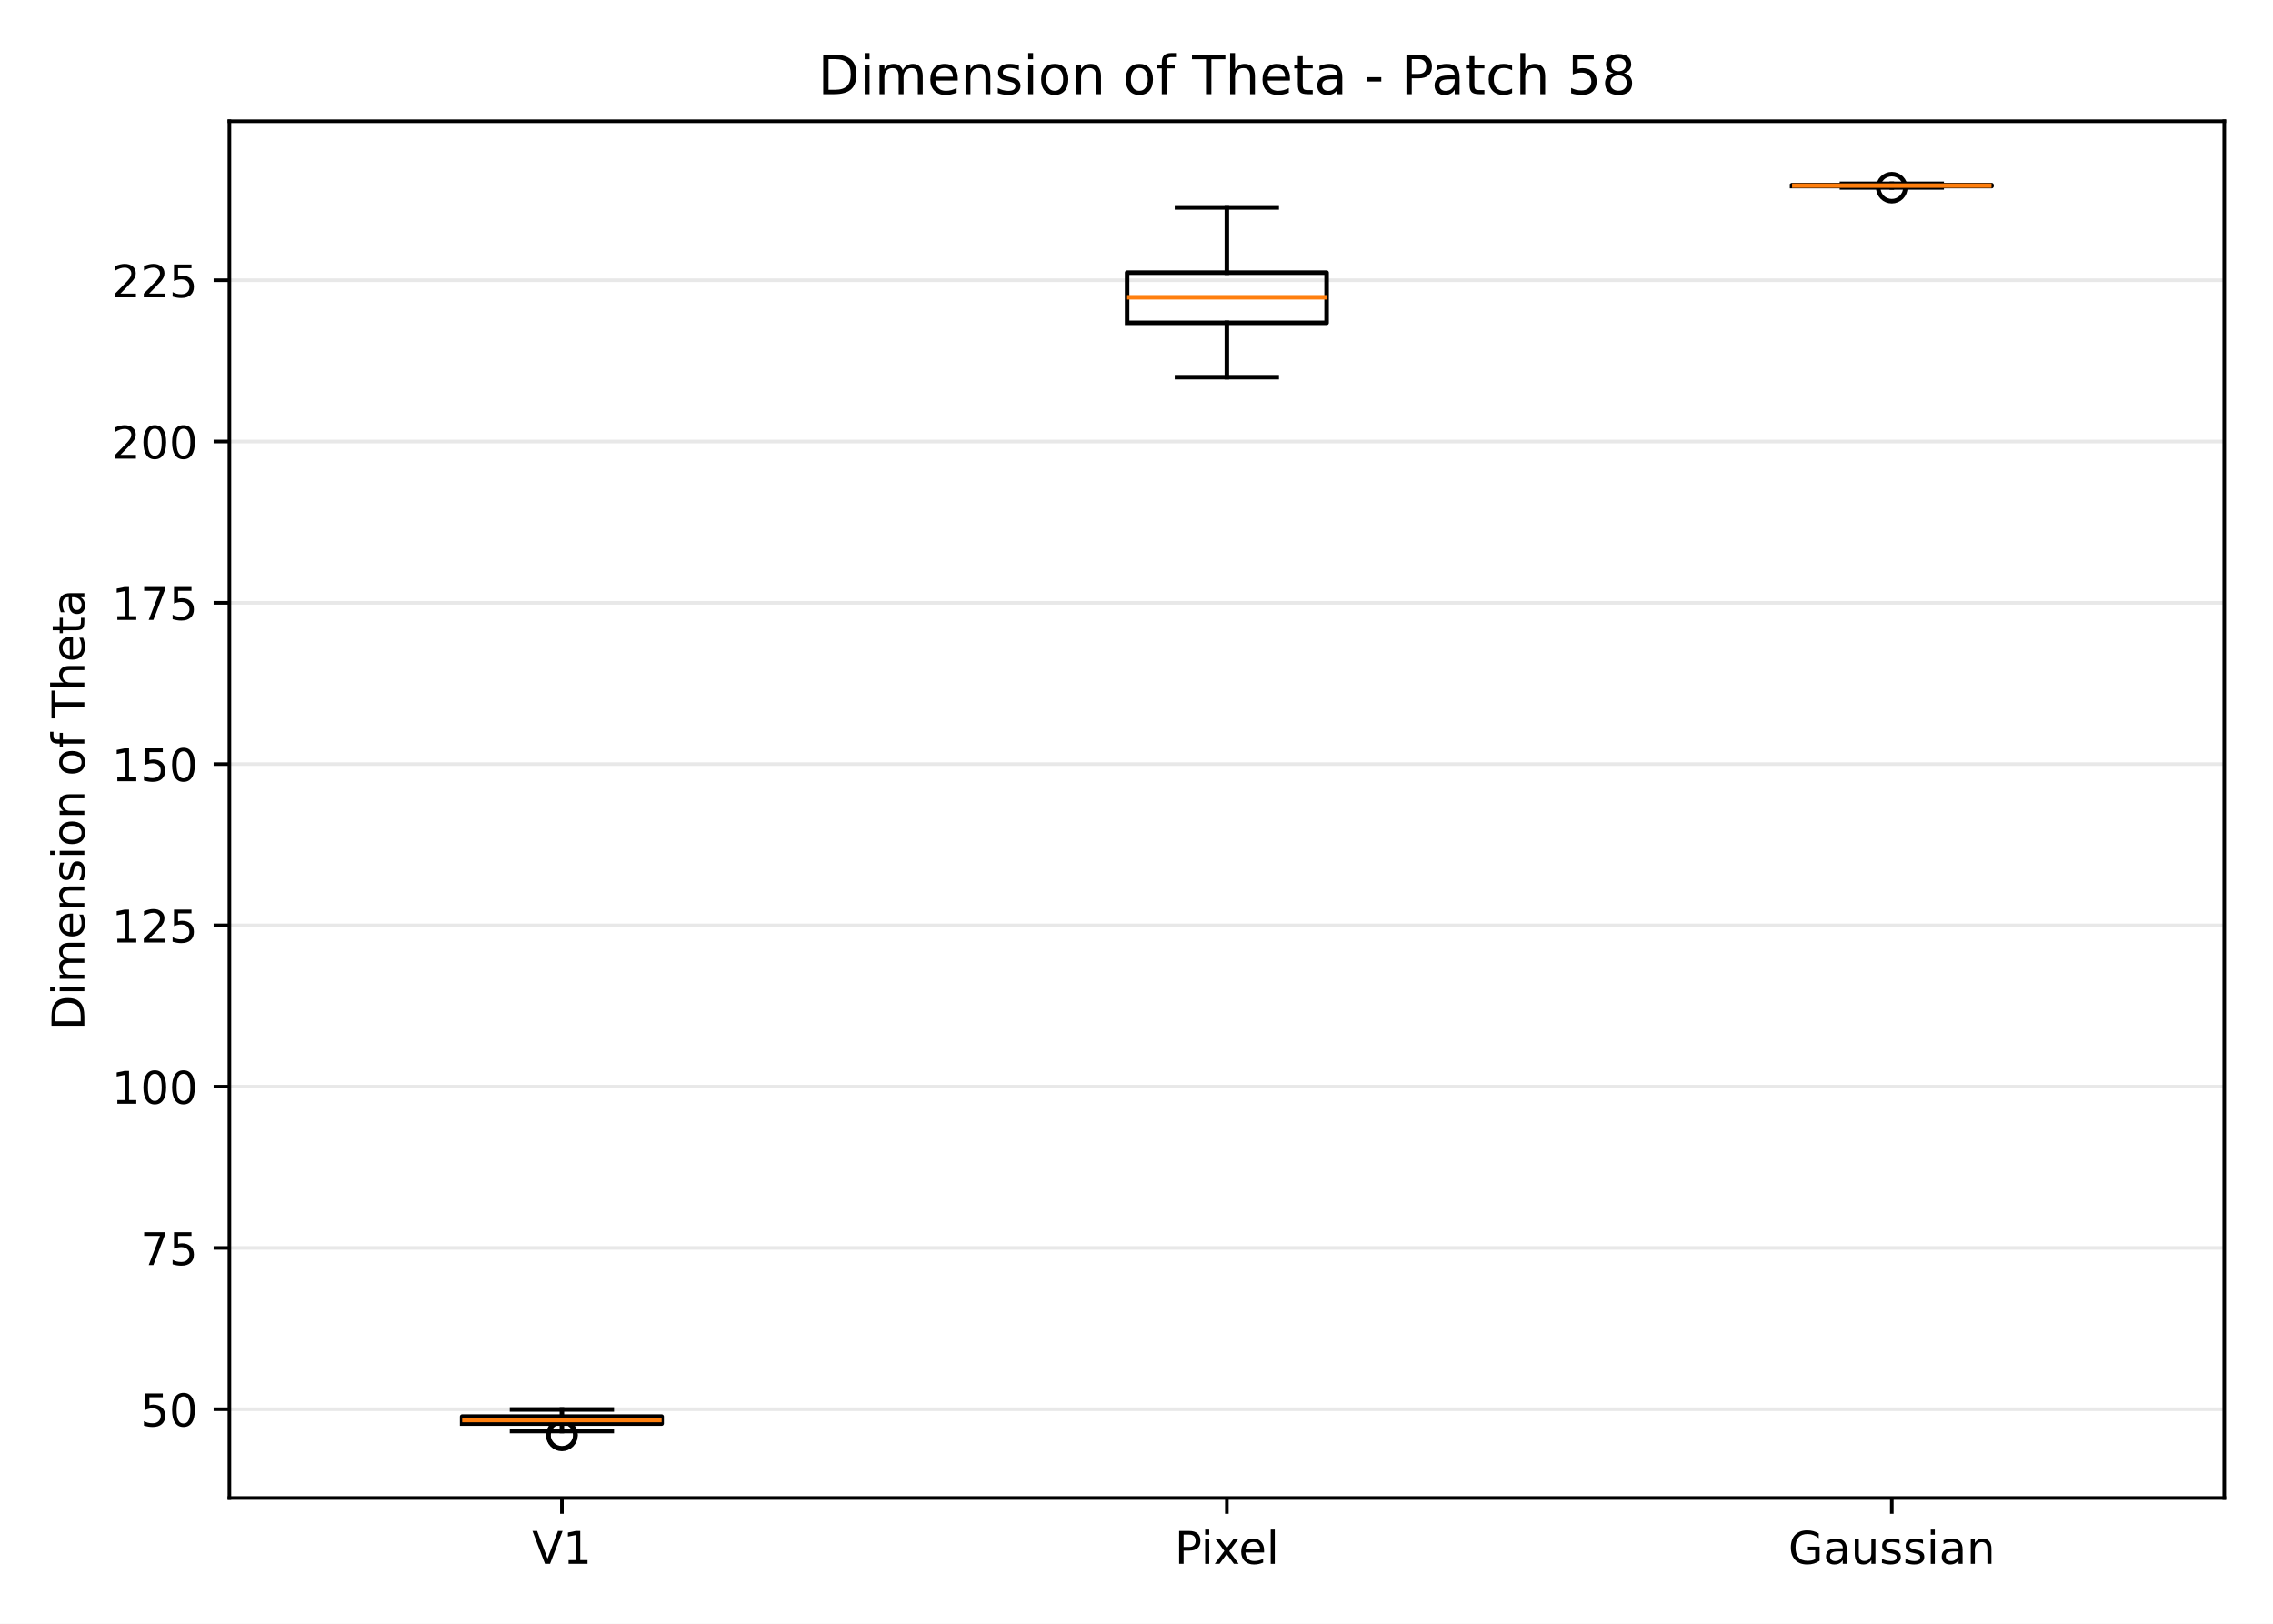
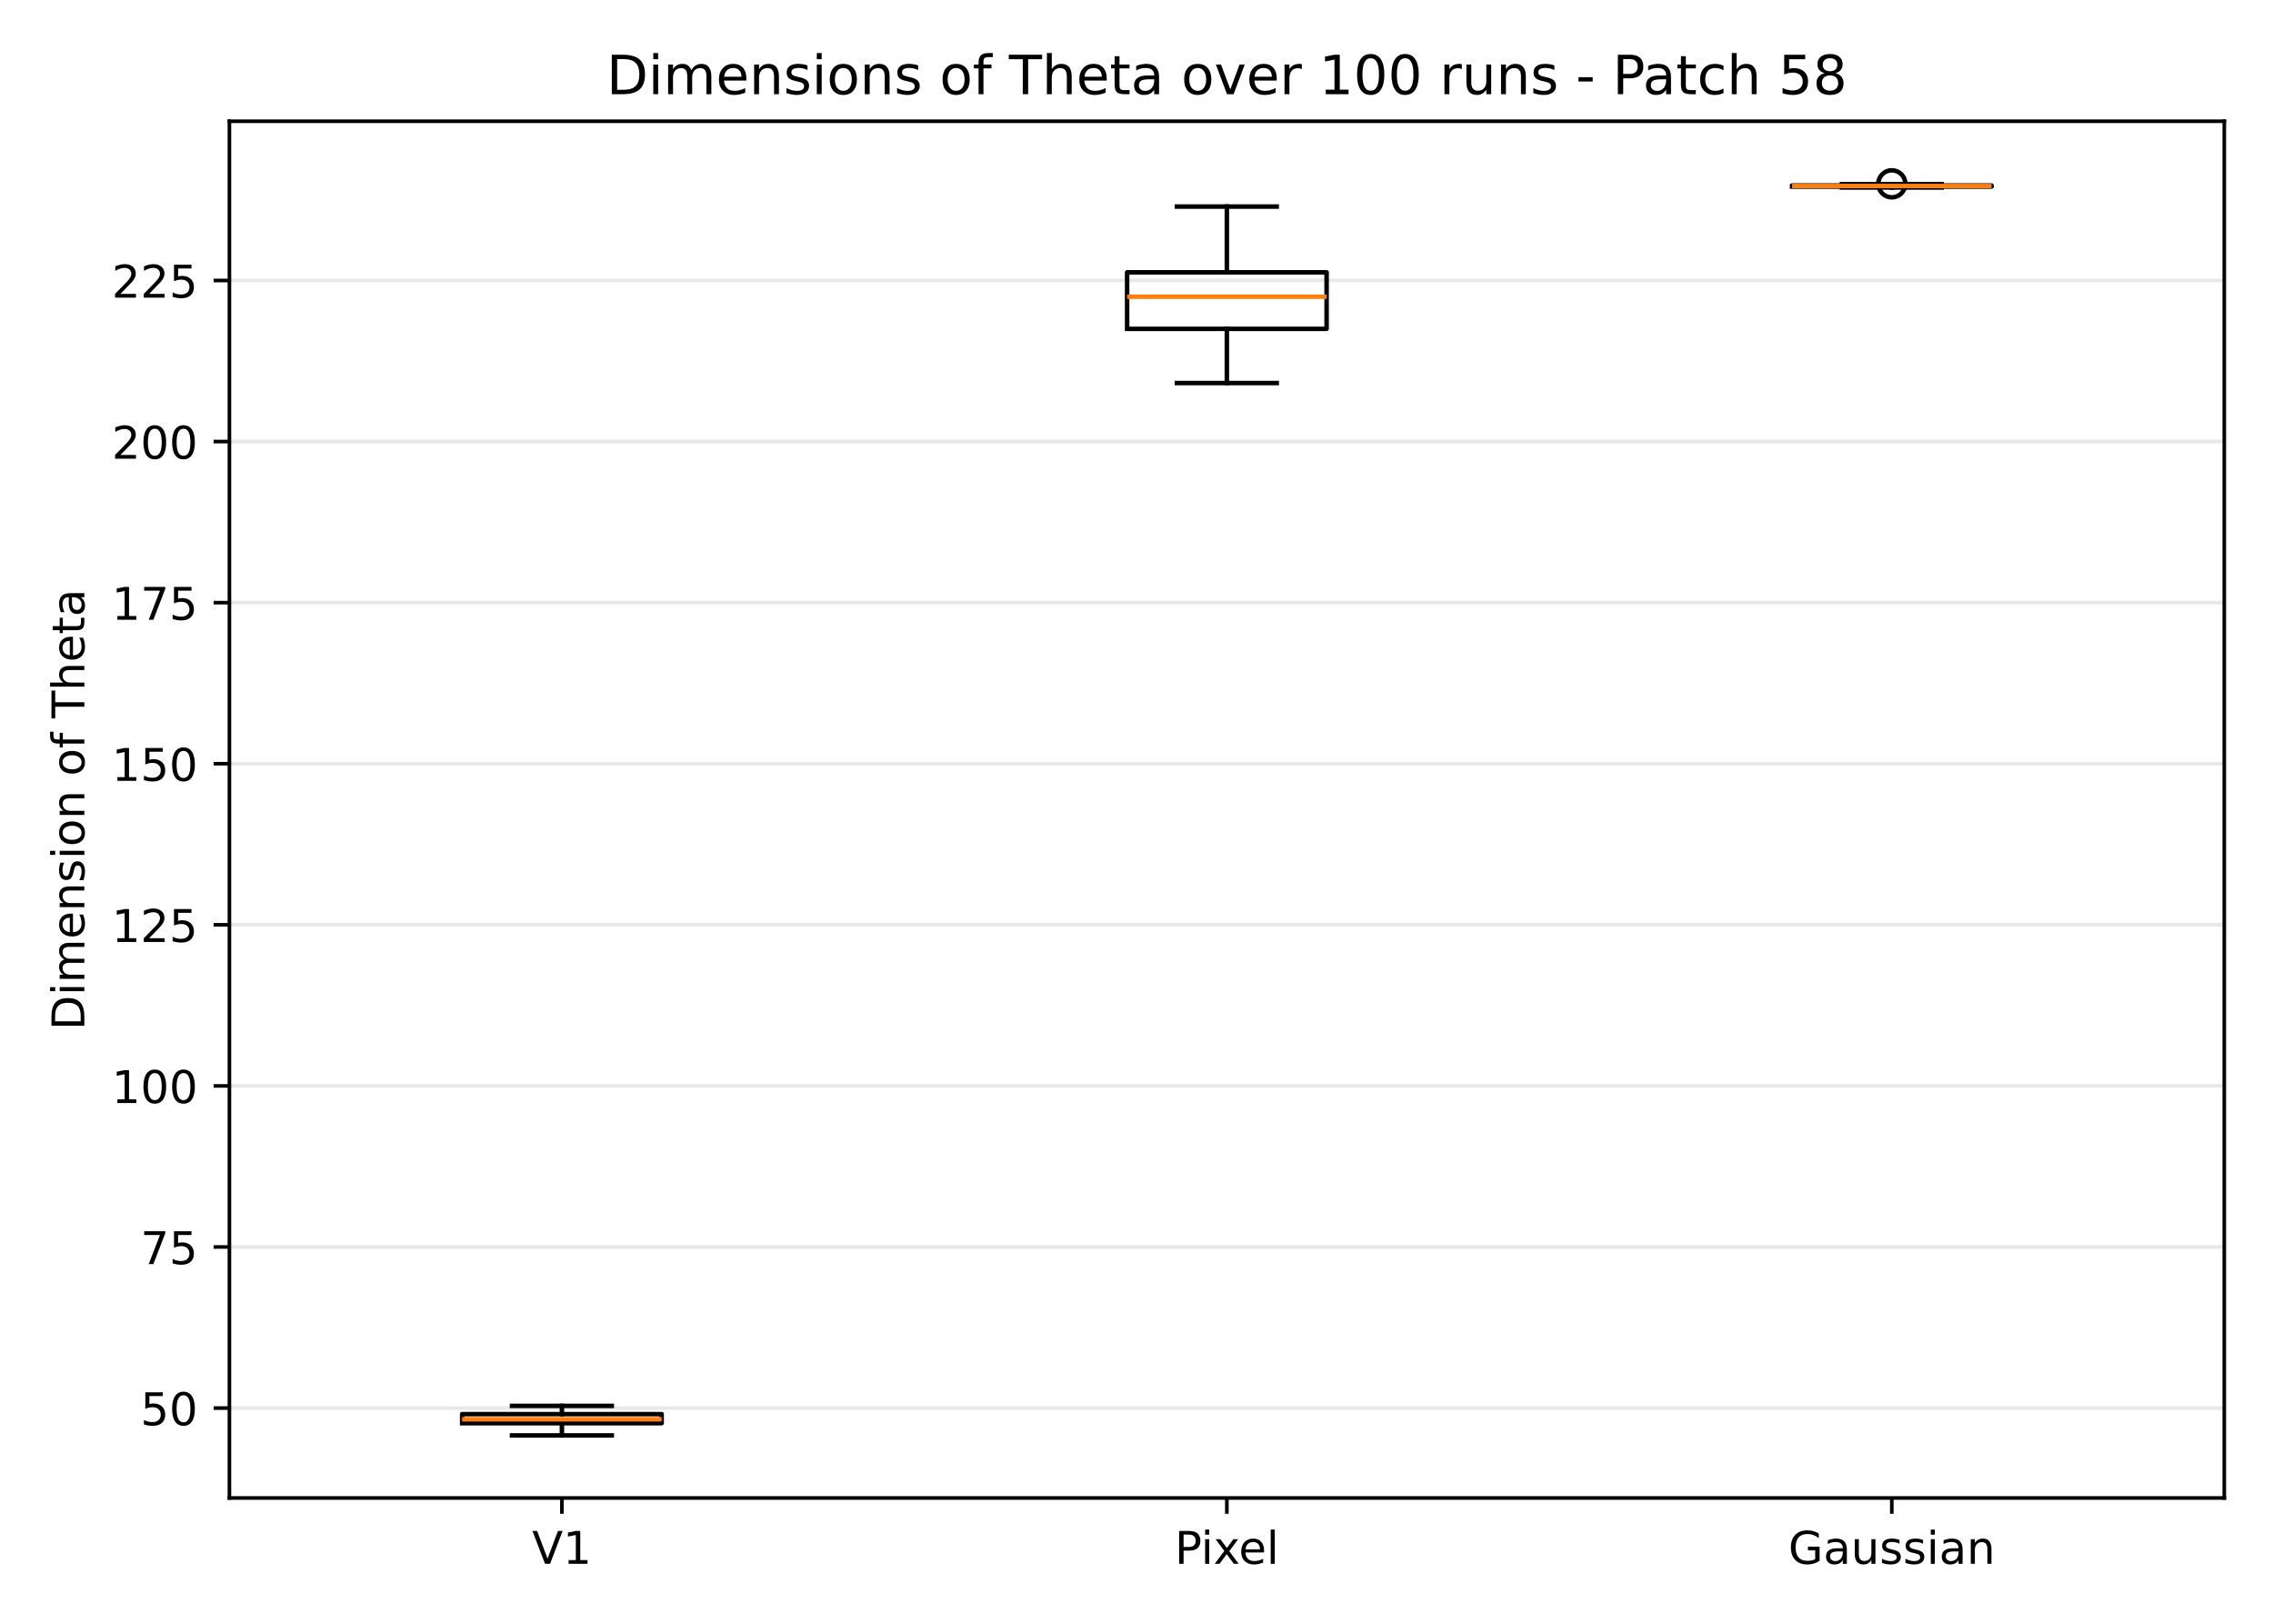
<svg xmlns="http://www.w3.org/2000/svg" xmlns:xlink="http://www.w3.org/1999/xlink" width="504pt" height="360pt" viewBox="0 0 504 360" version="1.1">
  <defs>
    <style type="text/css">*{stroke-linejoin: round; stroke-linecap: butt}</style>
  </defs>
  <g id="figure_1">
    <g id="patch_1">
      <path d="M 0 360  L 504 360  L 504 0  L 0 0  z " style="fill: #ffffff" />
    </g>
    <g id="axes_1">
      <g id="patch_2">
        <path d="M 50.87 332.12  L 493.2 332.12  L 493.2 26.88  L 50.87 26.88  z " style="fill: #ffffff" />
      </g>
      <g id="matplotlib.axis_1">
        <g id="xtick_1">
          <g id="line2d_1">
            <defs>
-               <path id="m9c6e7349a5" d="M 0 0  L 0 3.5  " style="stroke: #000000; stroke-width: 0.8" />
+               <path id="m783d4f8610" d="M 0 0  L 0 3.5  " style="stroke: #000000; stroke-width: 0.8" />
            </defs>
            <g>
-               <use xlink:href="#m9c6e7349a5" x="124.592" y="332.12" style="stroke: #000000; stroke-width: 0.8" />
+               <use xlink:href="#m783d4f8610" x="124.592" y="332.12" style="stroke: #000000; stroke-width: 0.8" />
            </g>
          </g>
          <g id="text_1">
            <g transform="translate(117.9901 346.7184) scale(0.1 -0.1)">
              <defs>
                <path id="DejaVuSans-56" d="M 1831 0  L 50 4666  L 709 4666  L 2188 738  L 3669 4666  L 4325 4666  L 2547 0  L 1831 0  z " transform="scale(0.015625)" />
                <path id="DejaVuSans-31" d="M 794 531  L 1825 531  L 1825 4091  L 703 3866  L 703 4441  L 1819 4666  L 2450 4666  L 2450 531  L 3481 531  L 3481 0  L 794 0  L 794 531  z " transform="scale(0.015625)" />
              </defs>
              <use xlink:href="#DejaVuSans-56" />
              <use xlink:href="#DejaVuSans-31" transform="translate(68.4082 0)" />
            </g>
          </g>
        </g>
        <g id="xtick_2">
          <g id="line2d_2">
            <g>
-               <use xlink:href="#m9c6e7349a5" x="272.035" y="332.12" style="stroke: #000000; stroke-width: 0.8" />
+               <use xlink:href="#m783d4f8610" x="272.035" y="332.12" style="stroke: #000000; stroke-width: 0.8" />
            </g>
          </g>
          <g id="text_2">
            <g transform="translate(260.4748 346.7184) scale(0.1 -0.1)">
              <defs>
                <path id="DejaVuSans-50" d="M 1259 4147  L 1259 2394  L 2053 2394  Q 2494 2394 2734 2622  Q 2975 2850 2975 3272  Q 2975 3691 2734 3919  Q 2494 4147 2053 4147  L 1259 4147  z M 628 4666  L 2053 4666  Q 2838 4666 3239 4311  Q 3641 3956 3641 3272  Q 3641 2581 3239 2228  Q 2838 1875 2053 1875  L 1259 1875  L 1259 0  L 628 0  L 628 4666  z " transform="scale(0.015625)" />
                <path id="DejaVuSans-69" d="M 603 3500  L 1178 3500  L 1178 0  L 603 0  L 603 3500  z M 603 4863  L 1178 4863  L 1178 4134  L 603 4134  L 603 4863  z " transform="scale(0.015625)" />
                <path id="DejaVuSans-78" d="M 3513 3500  L 2247 1797  L 3578 0  L 2900 0  L 1881 1375  L 863 0  L 184 0  L 1544 1831  L 300 3500  L 978 3500  L 1906 2253  L 2834 3500  L 3513 3500  z " transform="scale(0.015625)" />
                <path id="DejaVuSans-65" d="M 3597 1894  L 3597 1613  L 953 1613  Q 991 1019 1311 708  Q 1631 397 2203 397  Q 2534 397 2845 478  Q 3156 559 3463 722  L 3463 178  Q 3153 47 2828 -22  Q 2503 -91 2169 -91  Q 1331 -91 842 396  Q 353 884 353 1716  Q 353 2575 817 3079  Q 1281 3584 2069 3584  Q 2775 3584 3186 3129  Q 3597 2675 3597 1894  z M 3022 2063  Q 3016 2534 2758 2815  Q 2500 3097 2075 3097  Q 1594 3097 1305 2825  Q 1016 2553 972 2059  L 3022 2063  z " transform="scale(0.015625)" />
                <path id="DejaVuSans-6c" d="M 603 4863  L 1178 4863  L 1178 0  L 603 0  L 603 4863  z " transform="scale(0.015625)" />
              </defs>
              <use xlink:href="#DejaVuSans-50" />
              <use xlink:href="#DejaVuSans-69" transform="translate(58.05273 0)" />
              <use xlink:href="#DejaVuSans-78" transform="translate(85.83594 0)" />
              <use xlink:href="#DejaVuSans-65" transform="translate(141.8906 0)" />
              <use xlink:href="#DejaVuSans-6c" transform="translate(203.4141 0)" />
            </g>
          </g>
        </g>
        <g id="xtick_3">
          <g id="line2d_3">
            <g>
-               <use xlink:href="#m9c6e7349a5" x="419.478" y="332.12" style="stroke: #000000; stroke-width: 0.8" />
+               <use xlink:href="#m783d4f8610" x="419.478" y="332.12" style="stroke: #000000; stroke-width: 0.8" />
            </g>
          </g>
          <g id="text_3">
            <g transform="translate(396.5401 346.7184) scale(0.1 -0.1)">
              <defs>
                <path id="DejaVuSans-47" d="M 3809 666  L 3809 1919  L 2778 1919  L 2778 2438  L 4434 2438  L 4434 434  Q 4069 175 3628 42  Q 3188 -91 2688 -91  Q 1594 -91 976 548  Q 359 1188 359 2328  Q 359 3472 976 4111  Q 1594 4750 2688 4750  Q 3144 4750 3555 4637  Q 3966 4525 4313 4306  L 4313 3634  Q 3963 3931 3569 4081  Q 3175 4231 2741 4231  Q 1884 4231 1454 3753  Q 1025 3275 1025 2328  Q 1025 1384 1454 906  Q 1884 428 2741 428  Q 3075 428 3337 486  Q 3600 544 3809 666  z " transform="scale(0.015625)" />
                <path id="DejaVuSans-61" d="M 2194 1759  Q 1497 1759 1228 1600  Q 959 1441 959 1056  Q 959 750 1161 570  Q 1363 391 1709 391  Q 2188 391 2477 730  Q 2766 1069 2766 1631  L 2766 1759  L 2194 1759  z M 3341 1997  L 3341 0  L 2766 0  L 2766 531  Q 2569 213 2275 61  Q 1981 -91 1556 -91  Q 1019 -91 701 211  Q 384 513 384 1019  Q 384 1609 779 1909  Q 1175 2209 1959 2209  L 2766 2209  L 2766 2266  Q 2766 2663 2505 2880  Q 2244 3097 1772 3097  Q 1472 3097 1187 3025  Q 903 2953 641 2809  L 641 3341  Q 956 3463 1253 3523  Q 1550 3584 1831 3584  Q 2591 3584 2966 3190  Q 3341 2797 3341 1997  z " transform="scale(0.015625)" />
                <path id="DejaVuSans-75" d="M 544 1381  L 544 3500  L 1119 3500  L 1119 1403  Q 1119 906 1312 657  Q 1506 409 1894 409  Q 2359 409 2629 706  Q 2900 1003 2900 1516  L 2900 3500  L 3475 3500  L 3475 0  L 2900 0  L 2900 538  Q 2691 219 2414 64  Q 2138 -91 1772 -91  Q 1169 -91 856 284  Q 544 659 544 1381  z M 1991 3584  L 1991 3584  z " transform="scale(0.015625)" />
                <path id="DejaVuSans-73" d="M 2834 3397  L 2834 2853  Q 2591 2978 2328 3040  Q 2066 3103 1784 3103  Q 1356 3103 1142 2972  Q 928 2841 928 2578  Q 928 2378 1081 2264  Q 1234 2150 1697 2047  L 1894 2003  Q 2506 1872 2764 1633  Q 3022 1394 3022 966  Q 3022 478 2636 193  Q 2250 -91 1575 -91  Q 1294 -91 989 -36  Q 684 19 347 128  L 347 722  Q 666 556 975 473  Q 1284 391 1588 391  Q 1994 391 2212 530  Q 2431 669 2431 922  Q 2431 1156 2273 1281  Q 2116 1406 1581 1522  L 1381 1569  Q 847 1681 609 1914  Q 372 2147 372 2553  Q 372 3047 722 3315  Q 1072 3584 1716 3584  Q 2034 3584 2315 3537  Q 2597 3491 2834 3397  z " transform="scale(0.015625)" />
                <path id="DejaVuSans-6e" d="M 3513 2113  L 3513 0  L 2938 0  L 2938 2094  Q 2938 2591 2744 2837  Q 2550 3084 2163 3084  Q 1697 3084 1428 2787  Q 1159 2491 1159 1978  L 1159 0  L 581 0  L 581 3500  L 1159 3500  L 1159 2956  Q 1366 3272 1645 3428  Q 1925 3584 2291 3584  Q 2894 3584 3203 3211  Q 3513 2838 3513 2113  z " transform="scale(0.015625)" />
              </defs>
              <use xlink:href="#DejaVuSans-47" />
              <use xlink:href="#DejaVuSans-61" transform="translate(77.49023 0)" />
              <use xlink:href="#DejaVuSans-75" transform="translate(138.7695 0)" />
              <use xlink:href="#DejaVuSans-73" transform="translate(202.1484 0)" />
              <use xlink:href="#DejaVuSans-73" transform="translate(254.248 0)" />
              <use xlink:href="#DejaVuSans-69" transform="translate(306.3477 0)" />
              <use xlink:href="#DejaVuSans-61" transform="translate(334.1309 0)" />
              <use xlink:href="#DejaVuSans-6e" transform="translate(395.4102 0)" />
            </g>
          </g>
        </g>
      </g>
      <g id="matplotlib.axis_2">
        <g id="ytick_1">
          <g id="line2d_4">
-             <path d="M 50.87 312.44  L 493.2 312.44  " clip-path="url(#pd9d62efe8b)" style="fill: none; stroke: #b0b0b0; stroke-opacity: 0.3; stroke-width: 0.8; stroke-linecap: square" />
+             <path d="M 50.87 312.184  L 493.2 312.184  " clip-path="url(#p0679c86bea)" style="fill: none; stroke: #b0b0b0; stroke-opacity: 0.3; stroke-width: 0.8; stroke-linecap: square" />
          </g>
          <g id="line2d_5">
            <defs>
-               <path id="mfaabf1c871" d="M 0 0  L -3.5 0  " style="stroke: #000000; stroke-width: 0.8" />
+               <path id="mc3d6f60a58" d="M 0 0  L -3.5 0  " style="stroke: #000000; stroke-width: 0.8" />
            </defs>
            <g>
-               <use xlink:href="#mfaabf1c871" x="50.87" y="312.44" style="stroke: #000000; stroke-width: 0.8" />
+               <use xlink:href="#mc3d6f60a58" x="50.87" y="312.184" style="stroke: #000000; stroke-width: 0.8" />
            </g>
          </g>
          <g id="text_4">
-             <g transform="translate(31.145 316.2387) scale(0.1 -0.1)">
+             <g transform="translate(31.145 315.9829) scale(0.1 -0.1)">
              <defs>
                <path id="DejaVuSans-35" d="M 691 4666  L 3169 4666  L 3169 4134  L 1269 4134  L 1269 2991  Q 1406 3038 1543 3061  Q 1681 3084 1819 3084  Q 2600 3084 3056 2656  Q 3513 2228 3513 1497  Q 3513 744 3044 326  Q 2575 -91 1722 -91  Q 1428 -91 1123 -41  Q 819 9 494 109  L 494 744  Q 775 591 1075 516  Q 1375 441 1709 441  Q 2250 441 2565 725  Q 2881 1009 2881 1497  Q 2881 1984 2565 2268  Q 2250 2553 1709 2553  Q 1456 2553 1204 2497  Q 953 2441 691 2322  L 691 4666  z " transform="scale(0.015625)" />
                <path id="DejaVuSans-30" d="M 2034 4250  Q 1547 4250 1301 3770  Q 1056 3291 1056 2328  Q 1056 1369 1301 889  Q 1547 409 2034 409  Q 2525 409 2770 889  Q 3016 1369 3016 2328  Q 3016 3291 2770 3770  Q 2525 4250 2034 4250  z M 2034 4750  Q 2819 4750 3233 4129  Q 3647 3509 3647 2328  Q 3647 1150 3233 529  Q 2819 -91 2034 -91  Q 1250 -91 836 529  Q 422 1150 422 2328  Q 422 3509 836 4129  Q 1250 4750 2034 4750  z " transform="scale(0.015625)" />
              </defs>
              <use xlink:href="#DejaVuSans-35" />
              <use xlink:href="#DejaVuSans-30" transform="translate(63.62305 0)" />
            </g>
          </g>
        </g>
        <g id="ytick_2">
          <g id="line2d_6">
-             <path d="M 50.87 276.68  L 493.2 276.68  " clip-path="url(#pd9d62efe8b)" style="fill: none; stroke: #b0b0b0; stroke-opacity: 0.3; stroke-width: 0.8; stroke-linecap: square" />
+             <path d="M 50.87 276.47  L 493.2 276.47  " clip-path="url(#p0679c86bea)" style="fill: none; stroke: #b0b0b0; stroke-opacity: 0.3; stroke-width: 0.8; stroke-linecap: square" />
          </g>
          <g id="line2d_7">
            <g>
-               <use xlink:href="#mfaabf1c871" x="50.87" y="276.68" style="stroke: #000000; stroke-width: 0.8" />
+               <use xlink:href="#mc3d6f60a58" x="50.87" y="276.47" style="stroke: #000000; stroke-width: 0.8" />
            </g>
          </g>
          <g id="text_5">
-             <g transform="translate(31.145 280.4795) scale(0.1 -0.1)">
+             <g transform="translate(31.145 280.2689) scale(0.1 -0.1)">
              <defs>
                <path id="DejaVuSans-37" d="M 525 4666  L 3525 4666  L 3525 4397  L 1831 0  L 1172 0  L 2766 4134  L 525 4134  L 525 4666  z " transform="scale(0.015625)" />
              </defs>
              <use xlink:href="#DejaVuSans-37" />
              <use xlink:href="#DejaVuSans-35" transform="translate(63.62305 0)" />
            </g>
          </g>
        </g>
        <g id="ytick_3">
          <g id="line2d_8">
-             <path d="M 50.87 240.921  L 493.2 240.921  " clip-path="url(#pd9d62efe8b)" style="fill: none; stroke: #b0b0b0; stroke-opacity: 0.3; stroke-width: 0.8; stroke-linecap: square" />
+             <path d="M 50.87 240.756  L 493.2 240.756  " clip-path="url(#p0679c86bea)" style="fill: none; stroke: #b0b0b0; stroke-opacity: 0.3; stroke-width: 0.8; stroke-linecap: square" />
          </g>
          <g id="line2d_9">
            <g>
-               <use xlink:href="#mfaabf1c871" x="50.87" y="240.921" style="stroke: #000000; stroke-width: 0.8" />
+               <use xlink:href="#mc3d6f60a58" x="50.87" y="240.756" style="stroke: #000000; stroke-width: 0.8" />
            </g>
          </g>
          <g id="text_6">
-             <g transform="translate(24.7825 244.7204) scale(0.1 -0.1)">
+             <g transform="translate(24.7825 244.5548) scale(0.1 -0.1)">
              <use xlink:href="#DejaVuSans-31" />
              <use xlink:href="#DejaVuSans-30" transform="translate(63.62305 0)" />
              <use xlink:href="#DejaVuSans-30" transform="translate(127.2461 0)" />
            </g>
          </g>
        </g>
        <g id="ytick_4">
          <g id="line2d_10">
-             <path d="M 50.87 205.162  L 493.2 205.162  " clip-path="url(#pd9d62efe8b)" style="fill: none; stroke: #b0b0b0; stroke-opacity: 0.3; stroke-width: 0.8; stroke-linecap: square" />
+             <path d="M 50.87 205.042  L 493.2 205.042  " clip-path="url(#p0679c86bea)" style="fill: none; stroke: #b0b0b0; stroke-opacity: 0.3; stroke-width: 0.8; stroke-linecap: square" />
          </g>
          <g id="line2d_11">
            <g>
-               <use xlink:href="#mfaabf1c871" x="50.87" y="205.162" style="stroke: #000000; stroke-width: 0.8" />
+               <use xlink:href="#mc3d6f60a58" x="50.87" y="205.042" style="stroke: #000000; stroke-width: 0.8" />
            </g>
          </g>
          <g id="text_7">
-             <g transform="translate(24.7825 208.9612) scale(0.1 -0.1)">
+             <g transform="translate(24.7825 208.8407) scale(0.1 -0.1)">
              <defs>
                <path id="DejaVuSans-32" d="M 1228 531  L 3431 531  L 3431 0  L 469 0  L 469 531  Q 828 903 1448 1529  Q 2069 2156 2228 2338  Q 2531 2678 2651 2914  Q 2772 3150 2772 3378  Q 2772 3750 2511 3984  Q 2250 4219 1831 4219  Q 1534 4219 1204 4116  Q 875 4013 500 3803  L 500 4441  Q 881 4594 1212 4672  Q 1544 4750 1819 4750  Q 2544 4750 2975 4387  Q 3406 4025 3406 3419  Q 3406 3131 3298 2873  Q 3191 2616 2906 2266  Q 2828 2175 2409 1742  Q 1991 1309 1228 531  z " transform="scale(0.015625)" />
              </defs>
              <use xlink:href="#DejaVuSans-31" />
              <use xlink:href="#DejaVuSans-32" transform="translate(63.62305 0)" />
              <use xlink:href="#DejaVuSans-35" transform="translate(127.2461 0)" />
            </g>
          </g>
        </g>
        <g id="ytick_5">
          <g id="line2d_12">
-             <path d="M 50.87 169.403  L 493.2 169.403  " clip-path="url(#pd9d62efe8b)" style="fill: none; stroke: #b0b0b0; stroke-opacity: 0.3; stroke-width: 0.8; stroke-linecap: square" />
+             <path d="M 50.87 169.327  L 493.2 169.327  " clip-path="url(#p0679c86bea)" style="fill: none; stroke: #b0b0b0; stroke-opacity: 0.3; stroke-width: 0.8; stroke-linecap: square" />
          </g>
          <g id="line2d_13">
            <g>
-               <use xlink:href="#mfaabf1c871" x="50.87" y="169.403" style="stroke: #000000; stroke-width: 0.8" />
+               <use xlink:href="#mc3d6f60a58" x="50.87" y="169.327" style="stroke: #000000; stroke-width: 0.8" />
            </g>
          </g>
          <g id="text_8">
-             <g transform="translate(24.7825 173.202) scale(0.1 -0.1)">
+             <g transform="translate(24.7825 173.1267) scale(0.1 -0.1)">
              <use xlink:href="#DejaVuSans-31" />
              <use xlink:href="#DejaVuSans-35" transform="translate(63.62305 0)" />
              <use xlink:href="#DejaVuSans-30" transform="translate(127.2461 0)" />
            </g>
          </g>
        </g>
        <g id="ytick_6">
          <g id="line2d_14">
-             <path d="M 50.87 133.644  L 493.2 133.644  " clip-path="url(#pd9d62efe8b)" style="fill: none; stroke: #b0b0b0; stroke-opacity: 0.3; stroke-width: 0.8; stroke-linecap: square" />
+             <path d="M 50.87 133.613  L 493.2 133.613  " clip-path="url(#p0679c86bea)" style="fill: none; stroke: #b0b0b0; stroke-opacity: 0.3; stroke-width: 0.8; stroke-linecap: square" />
          </g>
          <g id="line2d_15">
            <g>
-               <use xlink:href="#mfaabf1c871" x="50.87" y="133.644" style="stroke: #000000; stroke-width: 0.8" />
+               <use xlink:href="#mc3d6f60a58" x="50.87" y="133.613" style="stroke: #000000; stroke-width: 0.8" />
            </g>
          </g>
          <g id="text_9">
-             <g transform="translate(24.7825 137.4428) scale(0.1 -0.1)">
+             <g transform="translate(24.7825 137.4126) scale(0.1 -0.1)">
              <use xlink:href="#DejaVuSans-31" />
              <use xlink:href="#DejaVuSans-37" transform="translate(63.62305 0)" />
              <use xlink:href="#DejaVuSans-35" transform="translate(127.2461 0)" />
            </g>
          </g>
        </g>
        <g id="ytick_7">
          <g id="line2d_16">
-             <path d="M 50.87 97.884  L 493.2 97.884  " clip-path="url(#pd9d62efe8b)" style="fill: none; stroke: #b0b0b0; stroke-opacity: 0.3; stroke-width: 0.8; stroke-linecap: square" />
+             <path d="M 50.87 97.899  L 493.2 97.899  " clip-path="url(#p0679c86bea)" style="fill: none; stroke: #b0b0b0; stroke-opacity: 0.3; stroke-width: 0.8; stroke-linecap: square" />
          </g>
          <g id="line2d_17">
            <g>
-               <use xlink:href="#mfaabf1c871" x="50.87" y="97.884" style="stroke: #000000; stroke-width: 0.8" />
+               <use xlink:href="#mc3d6f60a58" x="50.87" y="97.899" style="stroke: #000000; stroke-width: 0.8" />
            </g>
          </g>
          <g id="text_10">
-             <g transform="translate(24.7825 101.6836) scale(0.1 -0.1)">
+             <g transform="translate(24.7825 101.6985) scale(0.1 -0.1)">
              <use xlink:href="#DejaVuSans-32" />
              <use xlink:href="#DejaVuSans-30" transform="translate(63.62305 0)" />
              <use xlink:href="#DejaVuSans-30" transform="translate(127.2461 0)" />
            </g>
          </g>
        </g>
        <g id="ytick_8">
          <g id="line2d_18">
-             <path d="M 50.87 62.125  L 493.2 62.125  " clip-path="url(#pd9d62efe8b)" style="fill: none; stroke: #b0b0b0; stroke-opacity: 0.3; stroke-width: 0.8; stroke-linecap: square" />
+             <path d="M 50.87 62.185  L 493.2 62.185  " clip-path="url(#p0679c86bea)" style="fill: none; stroke: #b0b0b0; stroke-opacity: 0.3; stroke-width: 0.8; stroke-linecap: square" />
          </g>
          <g id="line2d_19">
            <g>
-               <use xlink:href="#mfaabf1c871" x="50.87" y="62.125" style="stroke: #000000; stroke-width: 0.8" />
+               <use xlink:href="#mc3d6f60a58" x="50.87" y="62.185" style="stroke: #000000; stroke-width: 0.8" />
            </g>
          </g>
          <g id="text_11">
-             <g transform="translate(24.7825 65.92443) scale(0.1 -0.1)">
+             <g transform="translate(24.7825 65.98449) scale(0.1 -0.1)">
              <use xlink:href="#DejaVuSans-32" />
              <use xlink:href="#DejaVuSans-32" transform="translate(63.62305 0)" />
              <use xlink:href="#DejaVuSans-35" transform="translate(127.2461 0)" />
            </g>
          </g>
        </g>
        <g id="text_12">
          <g transform="translate(18.70281 228.3977) rotate(-90) scale(0.1 -0.1)">
            <defs>
              <path id="DejaVuSans-44" d="M 1259 4147  L 1259 519  L 2022 519  Q 2988 519 3436 956  Q 3884 1394 3884 2338  Q 3884 3275 3436 3711  Q 2988 4147 2022 4147  L 1259 4147  z M 628 4666  L 1925 4666  Q 3281 4666 3915 4102  Q 4550 3538 4550 2338  Q 4550 1131 3912 565  Q 3275 0 1925 0  L 628 0  L 628 4666  z " transform="scale(0.015625)" />
              <path id="DejaVuSans-6d" d="M 3328 2828  Q 3544 3216 3844 3400  Q 4144 3584 4550 3584  Q 5097 3584 5394 3201  Q 5691 2819 5691 2113  L 5691 0  L 5113 0  L 5113 2094  Q 5113 2597 4934 2840  Q 4756 3084 4391 3084  Q 3944 3084 3684 2787  Q 3425 2491 3425 1978  L 3425 0  L 2847 0  L 2847 2094  Q 2847 2600 2669 2842  Q 2491 3084 2119 3084  Q 1678 3084 1418 2786  Q 1159 2488 1159 1978  L 1159 0  L 581 0  L 581 3500  L 1159 3500  L 1159 2956  Q 1356 3278 1631 3431  Q 1906 3584 2284 3584  Q 2666 3584 2933 3390  Q 3200 3197 3328 2828  z " transform="scale(0.015625)" />
              <path id="DejaVuSans-6f" d="M 1959 3097  Q 1497 3097 1228 2736  Q 959 2375 959 1747  Q 959 1119 1226 758  Q 1494 397 1959 397  Q 2419 397 2687 759  Q 2956 1122 2956 1747  Q 2956 2369 2687 2733  Q 2419 3097 1959 3097  z M 1959 3584  Q 2709 3584 3137 3096  Q 3566 2609 3566 1747  Q 3566 888 3137 398  Q 2709 -91 1959 -91  Q 1206 -91 779 398  Q 353 888 353 1747  Q 353 2609 779 3096  Q 1206 3584 1959 3584  z " transform="scale(0.015625)" />
              <path id="DejaVuSans-20" transform="scale(0.015625)" />
              <path id="DejaVuSans-66" d="M 2375 4863  L 2375 4384  L 1825 4384  Q 1516 4384 1395 4259  Q 1275 4134 1275 3809  L 1275 3500  L 2222 3500  L 2222 3053  L 1275 3053  L 1275 0  L 697 0  L 697 3053  L 147 3053  L 147 3500  L 697 3500  L 697 3744  Q 697 4328 969 4595  Q 1241 4863 1831 4863  L 2375 4863  z " transform="scale(0.015625)" />
              <path id="DejaVuSans-54" d="M -19 4666  L 3928 4666  L 3928 4134  L 2272 4134  L 2272 0  L 1638 0  L 1638 4134  L -19 4134  L -19 4666  z " transform="scale(0.015625)" />
              <path id="DejaVuSans-68" d="M 3513 2113  L 3513 0  L 2938 0  L 2938 2094  Q 2938 2591 2744 2837  Q 2550 3084 2163 3084  Q 1697 3084 1428 2787  Q 1159 2491 1159 1978  L 1159 0  L 581 0  L 581 4863  L 1159 4863  L 1159 2956  Q 1366 3272 1645 3428  Q 1925 3584 2291 3584  Q 2894 3584 3203 3211  Q 3513 2838 3513 2113  z " transform="scale(0.015625)" />
              <path id="DejaVuSans-74" d="M 1172 4494  L 1172 3500  L 2356 3500  L 2356 3053  L 1172 3053  L 1172 1153  Q 1172 725 1289 603  Q 1406 481 1766 481  L 2356 481  L 2356 0  L 1766 0  Q 1100 0 847 248  Q 594 497 594 1153  L 594 3053  L 172 3053  L 172 3500  L 594 3500  L 594 4494  L 1172 4494  z " transform="scale(0.015625)" />
            </defs>
            <use xlink:href="#DejaVuSans-44" />
            <use xlink:href="#DejaVuSans-69" transform="translate(77.00195 0)" />
            <use xlink:href="#DejaVuSans-6d" transform="translate(104.7852 0)" />
            <use xlink:href="#DejaVuSans-65" transform="translate(202.1973 0)" />
            <use xlink:href="#DejaVuSans-6e" transform="translate(263.7207 0)" />
            <use xlink:href="#DejaVuSans-73" transform="translate(327.0996 0)" />
            <use xlink:href="#DejaVuSans-69" transform="translate(379.1992 0)" />
            <use xlink:href="#DejaVuSans-6f" transform="translate(406.9824 0)" />
            <use xlink:href="#DejaVuSans-6e" transform="translate(468.1641 0)" />
            <use xlink:href="#DejaVuSans-20" transform="translate(531.543 0)" />
            <use xlink:href="#DejaVuSans-6f" transform="translate(563.3301 0)" />
            <use xlink:href="#DejaVuSans-66" transform="translate(624.5117 0)" />
            <use xlink:href="#DejaVuSans-20" transform="translate(659.7168 0)" />
            <use xlink:href="#DejaVuSans-54" transform="translate(691.5039 0)" />
            <use xlink:href="#DejaVuSans-68" transform="translate(752.5879 0)" />
            <use xlink:href="#DejaVuSans-65" transform="translate(815.9668 0)" />
            <use xlink:href="#DejaVuSans-74" transform="translate(877.4902 0)" />
            <use xlink:href="#DejaVuSans-61" transform="translate(916.6992 0)" />
          </g>
        </g>
      </g>
      <g id="line2d_20">
-         <path d="M 102.475 315.624  L 146.708 315.624  L 146.708 314.071  L 102.475 314.071  L 102.475 315.624  " clip-path="url(#pd9d62efe8b)" style="fill: none; stroke: #000000; stroke-linecap: square" />
+         <path d="M 102.475 315.537  L 146.708 315.537  L 146.708 313.529  L 102.475 313.529  L 102.475 315.537  " clip-path="url(#p0679c86bea)" style="fill: none; stroke: #000000; stroke-linecap: square" />
      </g>
      <g id="line2d_21">
-         <path d="M 124.592 315.624  L 124.592 317.275  " clip-path="url(#pd9d62efe8b)" style="fill: none; stroke: #000000; stroke-linecap: square" />
+         <path d="M 124.592 315.537  L 124.592 318.245  " clip-path="url(#p0679c86bea)" style="fill: none; stroke: #000000; stroke-linecap: square" />
      </g>
      <g id="line2d_22">
-         <path d="M 124.592 314.071  L 124.592 312.497  " clip-path="url(#pd9d62efe8b)" style="fill: none; stroke: #000000; stroke-linecap: square" />
+         <path d="M 124.592 313.529  L 124.592 311.698  " clip-path="url(#p0679c86bea)" style="fill: none; stroke: #000000; stroke-linecap: square" />
      </g>
      <g id="line2d_23">
-         <path d="M 113.533 317.275  L 135.65 317.275  " clip-path="url(#pd9d62efe8b)" style="fill: none; stroke: #000000; stroke-linecap: square" />
+         <path d="M 113.533 318.245  L 135.65 318.245  " clip-path="url(#p0679c86bea)" style="fill: none; stroke: #000000; stroke-linecap: square" />
      </g>
      <g id="line2d_24">
-         <path d="M 113.533 312.497  L 135.65 312.497  " clip-path="url(#pd9d62efe8b)" style="fill: none; stroke: #000000; stroke-linecap: square" />
-       </g>
-       <g id="line2d_25">
-         <defs>
-           <path id="mc5e5dde8f4" d="M 0 3  C 0.796 3 1.559 2.684 2.121 2.121  C 2.684 1.559 3 0.796 3 0  C 3 -0.796 2.684 -1.559 2.121 -2.121  C 1.559 -2.684 0.796 -3 0 -3  C -0.796 -3 -1.559 -2.684 -2.121 -2.121  C -2.684 -1.559 -3 -0.796 -3 0  C -3 0.796 -2.684 1.559 -2.121 2.121  C -1.559 2.684 -0.796 3 0 3  z " style="stroke: #000000" />
-         </defs>
-         <g clip-path="url(#pd9d62efe8b)">
-           <use xlink:href="#mc5e5dde8f4" x="124.592" y="318.097" style="fill-opacity: 0; stroke: #000000" />
-           <use xlink:href="#mc5e5dde8f4" x="124.592" y="318.245" style="fill-opacity: 0; stroke: #000000" />
-         </g>
-       </g>
+         <path d="M 113.533 311.698  L 135.65 311.698  " clip-path="url(#p0679c86bea)" style="fill: none; stroke: #000000; stroke-linecap: square" />
+       </g>
+       <g id="line2d_25" />
      <g id="line2d_26">
-         <path d="M 249.918 71.57  L 294.151 71.57  L 294.151 60.447  L 249.918 60.447  L 249.918 71.57  " clip-path="url(#pd9d62efe8b)" style="fill: none; stroke: #000000; stroke-linecap: square" />
+         <path d="M 249.918 72.908  L 294.151 72.908  L 294.151 60.38  L 249.918 60.38  L 249.918 72.908  " clip-path="url(#p0679c86bea)" style="fill: none; stroke: #000000; stroke-linecap: square" />
      </g>
      <g id="line2d_27">
-         <path d="M 272.035 71.57  L 272.035 83.627  " clip-path="url(#pd9d62efe8b)" style="fill: none; stroke: #000000; stroke-linecap: square" />
+         <path d="M 272.035 72.908  L 272.035 84.925  " clip-path="url(#p0679c86bea)" style="fill: none; stroke: #000000; stroke-linecap: square" />
      </g>
      <g id="line2d_28">
-         <path d="M 272.035 60.447  L 272.035 45.983  " clip-path="url(#pd9d62efe8b)" style="fill: none; stroke: #000000; stroke-linecap: square" />
+         <path d="M 272.035 60.38  L 272.035 45.799  " clip-path="url(#p0679c86bea)" style="fill: none; stroke: #000000; stroke-linecap: square" />
      </g>
      <g id="line2d_29">
-         <path d="M 260.977 83.627  L 283.093 83.627  " clip-path="url(#pd9d62efe8b)" style="fill: none; stroke: #000000; stroke-linecap: square" />
+         <path d="M 260.977 84.925  L 283.093 84.925  " clip-path="url(#p0679c86bea)" style="fill: none; stroke: #000000; stroke-linecap: square" />
      </g>
      <g id="line2d_30">
-         <path d="M 260.977 45.983  L 283.093 45.983  " clip-path="url(#pd9d62efe8b)" style="fill: none; stroke: #000000; stroke-linecap: square" />
+         <path d="M 260.977 45.799  L 283.093 45.799  " clip-path="url(#p0679c86bea)" style="fill: none; stroke: #000000; stroke-linecap: square" />
      </g>
      <g id="line2d_31" />
      <g id="line2d_32">
-         <path d="M 397.362 41.264  L 441.595 41.264  L 441.595 41.041  L 397.362 41.041  L 397.362 41.264  " clip-path="url(#pd9d62efe8b)" style="fill: none; stroke: #000000; stroke-linecap: square" />
+         <path d="M 397.362 41.363  L 441.595 41.363  L 441.595 41.13  L 397.362 41.13  L 397.362 41.363  " clip-path="url(#p0679c86bea)" style="fill: none; stroke: #000000; stroke-linecap: square" />
      </g>
      <g id="line2d_33">
-         <path d="M 419.478 41.264  L 419.478 41.553  " clip-path="url(#pd9d62efe8b)" style="fill: none; stroke: #000000; stroke-linecap: square" />
+         <path d="M 419.478 41.363  L 419.478 41.57  " clip-path="url(#p0679c86bea)" style="fill: none; stroke: #000000; stroke-linecap: square" />
      </g>
      <g id="line2d_34">
-         <path d="M 419.478 41.041  L 419.478 40.755  " clip-path="url(#pd9d62efe8b)" style="fill: none; stroke: #000000; stroke-linecap: square" />
+         <path d="M 419.478 41.13  L 419.478 40.837  " clip-path="url(#p0679c86bea)" style="fill: none; stroke: #000000; stroke-linecap: square" />
      </g>
      <g id="line2d_35">
-         <path d="M 408.42 41.553  L 430.537 41.553  " clip-path="url(#pd9d62efe8b)" style="fill: none; stroke: #000000; stroke-linecap: square" />
+         <path d="M 408.42 41.57  L 430.537 41.57  " clip-path="url(#p0679c86bea)" style="fill: none; stroke: #000000; stroke-linecap: square" />
      </g>
      <g id="line2d_36">
-         <path d="M 408.42 40.755  L 430.537 40.755  " clip-path="url(#pd9d62efe8b)" style="fill: none; stroke: #000000; stroke-linecap: square" />
+         <path d="M 408.42 40.837  L 430.537 40.837  " clip-path="url(#p0679c86bea)" style="fill: none; stroke: #000000; stroke-linecap: square" />
      </g>
      <g id="line2d_37">
-         <g clip-path="url(#pd9d62efe8b)">
-           <use xlink:href="#mc5e5dde8f4" x="419.478" y="41.609" style="fill-opacity: 0; stroke: #000000" />
+         <defs>
+           <path id="me3cf6fe949" d="M 0 3  C 0.796 3 1.559 2.684 2.121 2.121  C 2.684 1.559 3 0.796 3 0  C 3 -0.796 2.684 -1.559 2.121 -2.121  C 1.559 -2.684 0.796 -3 0 -3  C -0.796 -3 -1.559 -2.684 -2.121 -2.121  C -2.684 -1.559 -3 -0.796 -3 0  C -3 0.796 -2.684 1.559 -2.121 2.121  C -1.559 2.684 -0.796 3 0 3  z " style="stroke: #000000" />
+         </defs>
+         <g clip-path="url(#p0679c86bea)">
+           <use xlink:href="#me3cf6fe949" x="419.478" y="40.755" style="fill-opacity: 0; stroke: #000000" />
        </g>
      </g>
      <g id="line2d_38">
-         <path d="M 102.475 314.835  L 146.708 314.835  " clip-path="url(#pd9d62efe8b)" style="fill: none; stroke: #ff7f0e" />
+         <path d="M 102.475 314.667  L 146.708 314.667  " clip-path="url(#p0679c86bea)" style="fill: none; stroke: #ff7f0e" />
      </g>
      <g id="line2d_39">
-         <path d="M 249.918 65.911  L 294.151 65.911  " clip-path="url(#pd9d62efe8b)" style="fill: none; stroke: #ff7f0e" />
+         <path d="M 249.918 65.791  L 294.151 65.791  " clip-path="url(#p0679c86bea)" style="fill: none; stroke: #ff7f0e" />
      </g>
      <g id="line2d_40">
-         <path d="M 397.362 41.156  L 441.595 41.156  " clip-path="url(#pd9d62efe8b)" style="fill: none; stroke: #ff7f0e" />
+         <path d="M 397.362 41.236  L 441.595 41.236  " clip-path="url(#p0679c86bea)" style="fill: none; stroke: #ff7f0e" />
      </g>
      <g id="patch_3">
        <path d="M 50.87 332.12  L 50.87 26.88  " style="fill: none; stroke: #000000; stroke-width: 0.8; stroke-linejoin: miter; stroke-linecap: square" />
      </g>
      <g id="patch_4">
        <path d="M 493.2 332.12  L 493.2 26.88  " style="fill: none; stroke: #000000; stroke-width: 0.8; stroke-linejoin: miter; stroke-linecap: square" />
      </g>
      <g id="patch_5">
        <path d="M 50.87 332.12  L 493.2 332.12  " style="fill: none; stroke: #000000; stroke-width: 0.8; stroke-linejoin: miter; stroke-linecap: square" />
      </g>
      <g id="patch_6">
        <path d="M 50.87 26.88  L 493.2 26.88  " style="fill: none; stroke: #000000; stroke-width: 0.8; stroke-linejoin: miter; stroke-linecap: square" />
      </g>
      <g id="text_13">
-         <g transform="translate(181.3591 20.88) scale(0.12 -0.12)">
+         <g transform="translate(134.4822 20.88) scale(0.12 -0.12)">
          <defs>
+             <path id="DejaVuSans-76" d="M 191 3500  L 800 3500  L 1894 563  L 2988 3500  L 3597 3500  L 2284 0  L 1503 0  L 191 3500  z " transform="scale(0.015625)" />
+             <path id="DejaVuSans-72" d="M 2631 2963  Q 2534 3019 2420 3045  Q 2306 3072 2169 3072  Q 1681 3072 1420 2755  Q 1159 2438 1159 1844  L 1159 0  L 581 0  L 581 3500  L 1159 3500  L 1159 2956  Q 1341 3275 1631 3429  Q 1922 3584 2338 3584  Q 2397 3584 2469 3576  Q 2541 3569 2628 3553  L 2631 2963  z " transform="scale(0.015625)" />
            <path id="DejaVuSans-2d" d="M 313 2009  L 1997 2009  L 1997 1497  L 313 1497  L 313 2009  z " transform="scale(0.015625)" />
            <path id="DejaVuSans-63" d="M 3122 3366  L 3122 2828  Q 2878 2963 2633 3030  Q 2388 3097 2138 3097  Q 1578 3097 1268 2742  Q 959 2388 959 1747  Q 959 1106 1268 751  Q 1578 397 2138 397  Q 2388 397 2633 464  Q 2878 531 3122 666  L 3122 134  Q 2881 22 2623 -34  Q 2366 -91 2075 -91  Q 1284 -91 818 406  Q 353 903 353 1747  Q 353 2603 823 3093  Q 1294 3584 2113 3584  Q 2378 3584 2631 3529  Q 2884 3475 3122 3366  z " transform="scale(0.015625)" />
            <path id="DejaVuSans-38" d="M 2034 2216  Q 1584 2216 1326 1975  Q 1069 1734 1069 1313  Q 1069 891 1326 650  Q 1584 409 2034 409  Q 2484 409 2743 651  Q 3003 894 3003 1313  Q 3003 1734 2745 1975  Q 2488 2216 2034 2216  z M 1403 2484  Q 997 2584 770 2862  Q 544 3141 544 3541  Q 544 4100 942 4425  Q 1341 4750 2034 4750  Q 2731 4750 3128 4425  Q 3525 4100 3525 3541  Q 3525 3141 3298 2862  Q 3072 2584 2669 2484  Q 3125 2378 3379 2068  Q 3634 1759 3634 1313  Q 3634 634 3220 271  Q 2806 -91 2034 -91  Q 1263 -91 848 271  Q 434 634 434 1313  Q 434 1759 690 2068  Q 947 2378 1403 2484  z M 1172 3481  Q 1172 3119 1398 2916  Q 1625 2713 2034 2713  Q 2441 2713 2670 2916  Q 2900 3119 2900 3481  Q 2900 3844 2670 4047  Q 2441 4250 2034 4250  Q 1625 4250 1398 4047  Q 1172 3844 1172 3481  z " transform="scale(0.015625)" />
          </defs>
          <use xlink:href="#DejaVuSans-44" />
          <use xlink:href="#DejaVuSans-69" transform="translate(77.00195 0)" />
          <use xlink:href="#DejaVuSans-6d" transform="translate(104.7852 0)" />
          <use xlink:href="#DejaVuSans-65" transform="translate(202.1973 0)" />
          <use xlink:href="#DejaVuSans-6e" transform="translate(263.7207 0)" />
          <use xlink:href="#DejaVuSans-73" transform="translate(327.0996 0)" />
          <use xlink:href="#DejaVuSans-69" transform="translate(379.1992 0)" />
          <use xlink:href="#DejaVuSans-6f" transform="translate(406.9824 0)" />
          <use xlink:href="#DejaVuSans-6e" transform="translate(468.1641 0)" />
-           <use xlink:href="#DejaVuSans-20" transform="translate(531.543 0)" />
-           <use xlink:href="#DejaVuSans-6f" transform="translate(563.3301 0)" />
-           <use xlink:href="#DejaVuSans-66" transform="translate(624.5117 0)" />
-           <use xlink:href="#DejaVuSans-20" transform="translate(659.7168 0)" />
-           <use xlink:href="#DejaVuSans-54" transform="translate(691.5039 0)" />
-           <use xlink:href="#DejaVuSans-68" transform="translate(752.5879 0)" />
-           <use xlink:href="#DejaVuSans-65" transform="translate(815.9668 0)" />
-           <use xlink:href="#DejaVuSans-74" transform="translate(877.4902 0)" />
-           <use xlink:href="#DejaVuSans-61" transform="translate(916.6992 0)" />
-           <use xlink:href="#DejaVuSans-20" transform="translate(977.9785 0)" />
-           <use xlink:href="#DejaVuSans-2d" transform="translate(1009.766 0)" />
-           <use xlink:href="#DejaVuSans-20" transform="translate(1045.85 0)" />
-           <use xlink:href="#DejaVuSans-50" transform="translate(1077.637 0)" />
-           <use xlink:href="#DejaVuSans-61" transform="translate(1133.439 0)" />
-           <use xlink:href="#DejaVuSans-74" transform="translate(1194.719 0)" />
-           <use xlink:href="#DejaVuSans-63" transform="translate(1233.928 0)" />
-           <use xlink:href="#DejaVuSans-68" transform="translate(1288.908 0)" />
-           <use xlink:href="#DejaVuSans-20" transform="translate(1352.287 0)" />
-           <use xlink:href="#DejaVuSans-35" transform="translate(1384.074 0)" />
-           <use xlink:href="#DejaVuSans-38" transform="translate(1447.697 0)" />
+           <use xlink:href="#DejaVuSans-73" transform="translate(531.543 0)" />
+           <use xlink:href="#DejaVuSans-20" transform="translate(583.6426 0)" />
+           <use xlink:href="#DejaVuSans-6f" transform="translate(615.4297 0)" />
+           <use xlink:href="#DejaVuSans-66" transform="translate(676.6113 0)" />
+           <use xlink:href="#DejaVuSans-20" transform="translate(711.8164 0)" />
+           <use xlink:href="#DejaVuSans-54" transform="translate(743.6035 0)" />
+           <use xlink:href="#DejaVuSans-68" transform="translate(804.6875 0)" />
+           <use xlink:href="#DejaVuSans-65" transform="translate(868.0664 0)" />
+           <use xlink:href="#DejaVuSans-74" transform="translate(929.5898 0)" />
+           <use xlink:href="#DejaVuSans-61" transform="translate(968.7988 0)" />
+           <use xlink:href="#DejaVuSans-20" transform="translate(1030.078 0)" />
+           <use xlink:href="#DejaVuSans-6f" transform="translate(1061.865 0)" />
+           <use xlink:href="#DejaVuSans-76" transform="translate(1123.047 0)" />
+           <use xlink:href="#DejaVuSans-65" transform="translate(1182.227 0)" />
+           <use xlink:href="#DejaVuSans-72" transform="translate(1243.75 0)" />
+           <use xlink:href="#DejaVuSans-20" transform="translate(1284.863 0)" />
+           <use xlink:href="#DejaVuSans-31" transform="translate(1316.65 0)" />
+           <use xlink:href="#DejaVuSans-30" transform="translate(1380.273 0)" />
+           <use xlink:href="#DejaVuSans-30" transform="translate(1443.896 0)" />
+           <use xlink:href="#DejaVuSans-20" transform="translate(1507.52 0)" />
+           <use xlink:href="#DejaVuSans-72" transform="translate(1539.307 0)" />
+           <use xlink:href="#DejaVuSans-75" transform="translate(1580.42 0)" />
+           <use xlink:href="#DejaVuSans-6e" transform="translate(1643.799 0)" />
+           <use xlink:href="#DejaVuSans-73" transform="translate(1707.178 0)" />
+           <use xlink:href="#DejaVuSans-20" transform="translate(1759.277 0)" />
+           <use xlink:href="#DejaVuSans-2d" transform="translate(1791.064 0)" />
+           <use xlink:href="#DejaVuSans-20" transform="translate(1827.148 0)" />
+           <use xlink:href="#DejaVuSans-50" transform="translate(1858.936 0)" />
+           <use xlink:href="#DejaVuSans-61" transform="translate(1914.738 0)" />
+           <use xlink:href="#DejaVuSans-74" transform="translate(1976.018 0)" />
+           <use xlink:href="#DejaVuSans-63" transform="translate(2015.227 0)" />
+           <use xlink:href="#DejaVuSans-68" transform="translate(2070.207 0)" />
+           <use xlink:href="#DejaVuSans-20" transform="translate(2133.586 0)" />
+           <use xlink:href="#DejaVuSans-35" transform="translate(2165.373 0)" />
+           <use xlink:href="#DejaVuSans-38" transform="translate(2228.996 0)" />
        </g>
      </g>
    </g>
  </g>
  <defs>
-     <clipPath id="pd9d62efe8b">
+     <clipPath id="p0679c86bea">
      <rect x="50.87" y="26.88" width="442.33" height="305.24" />
    </clipPath>
  </defs>
</svg>
